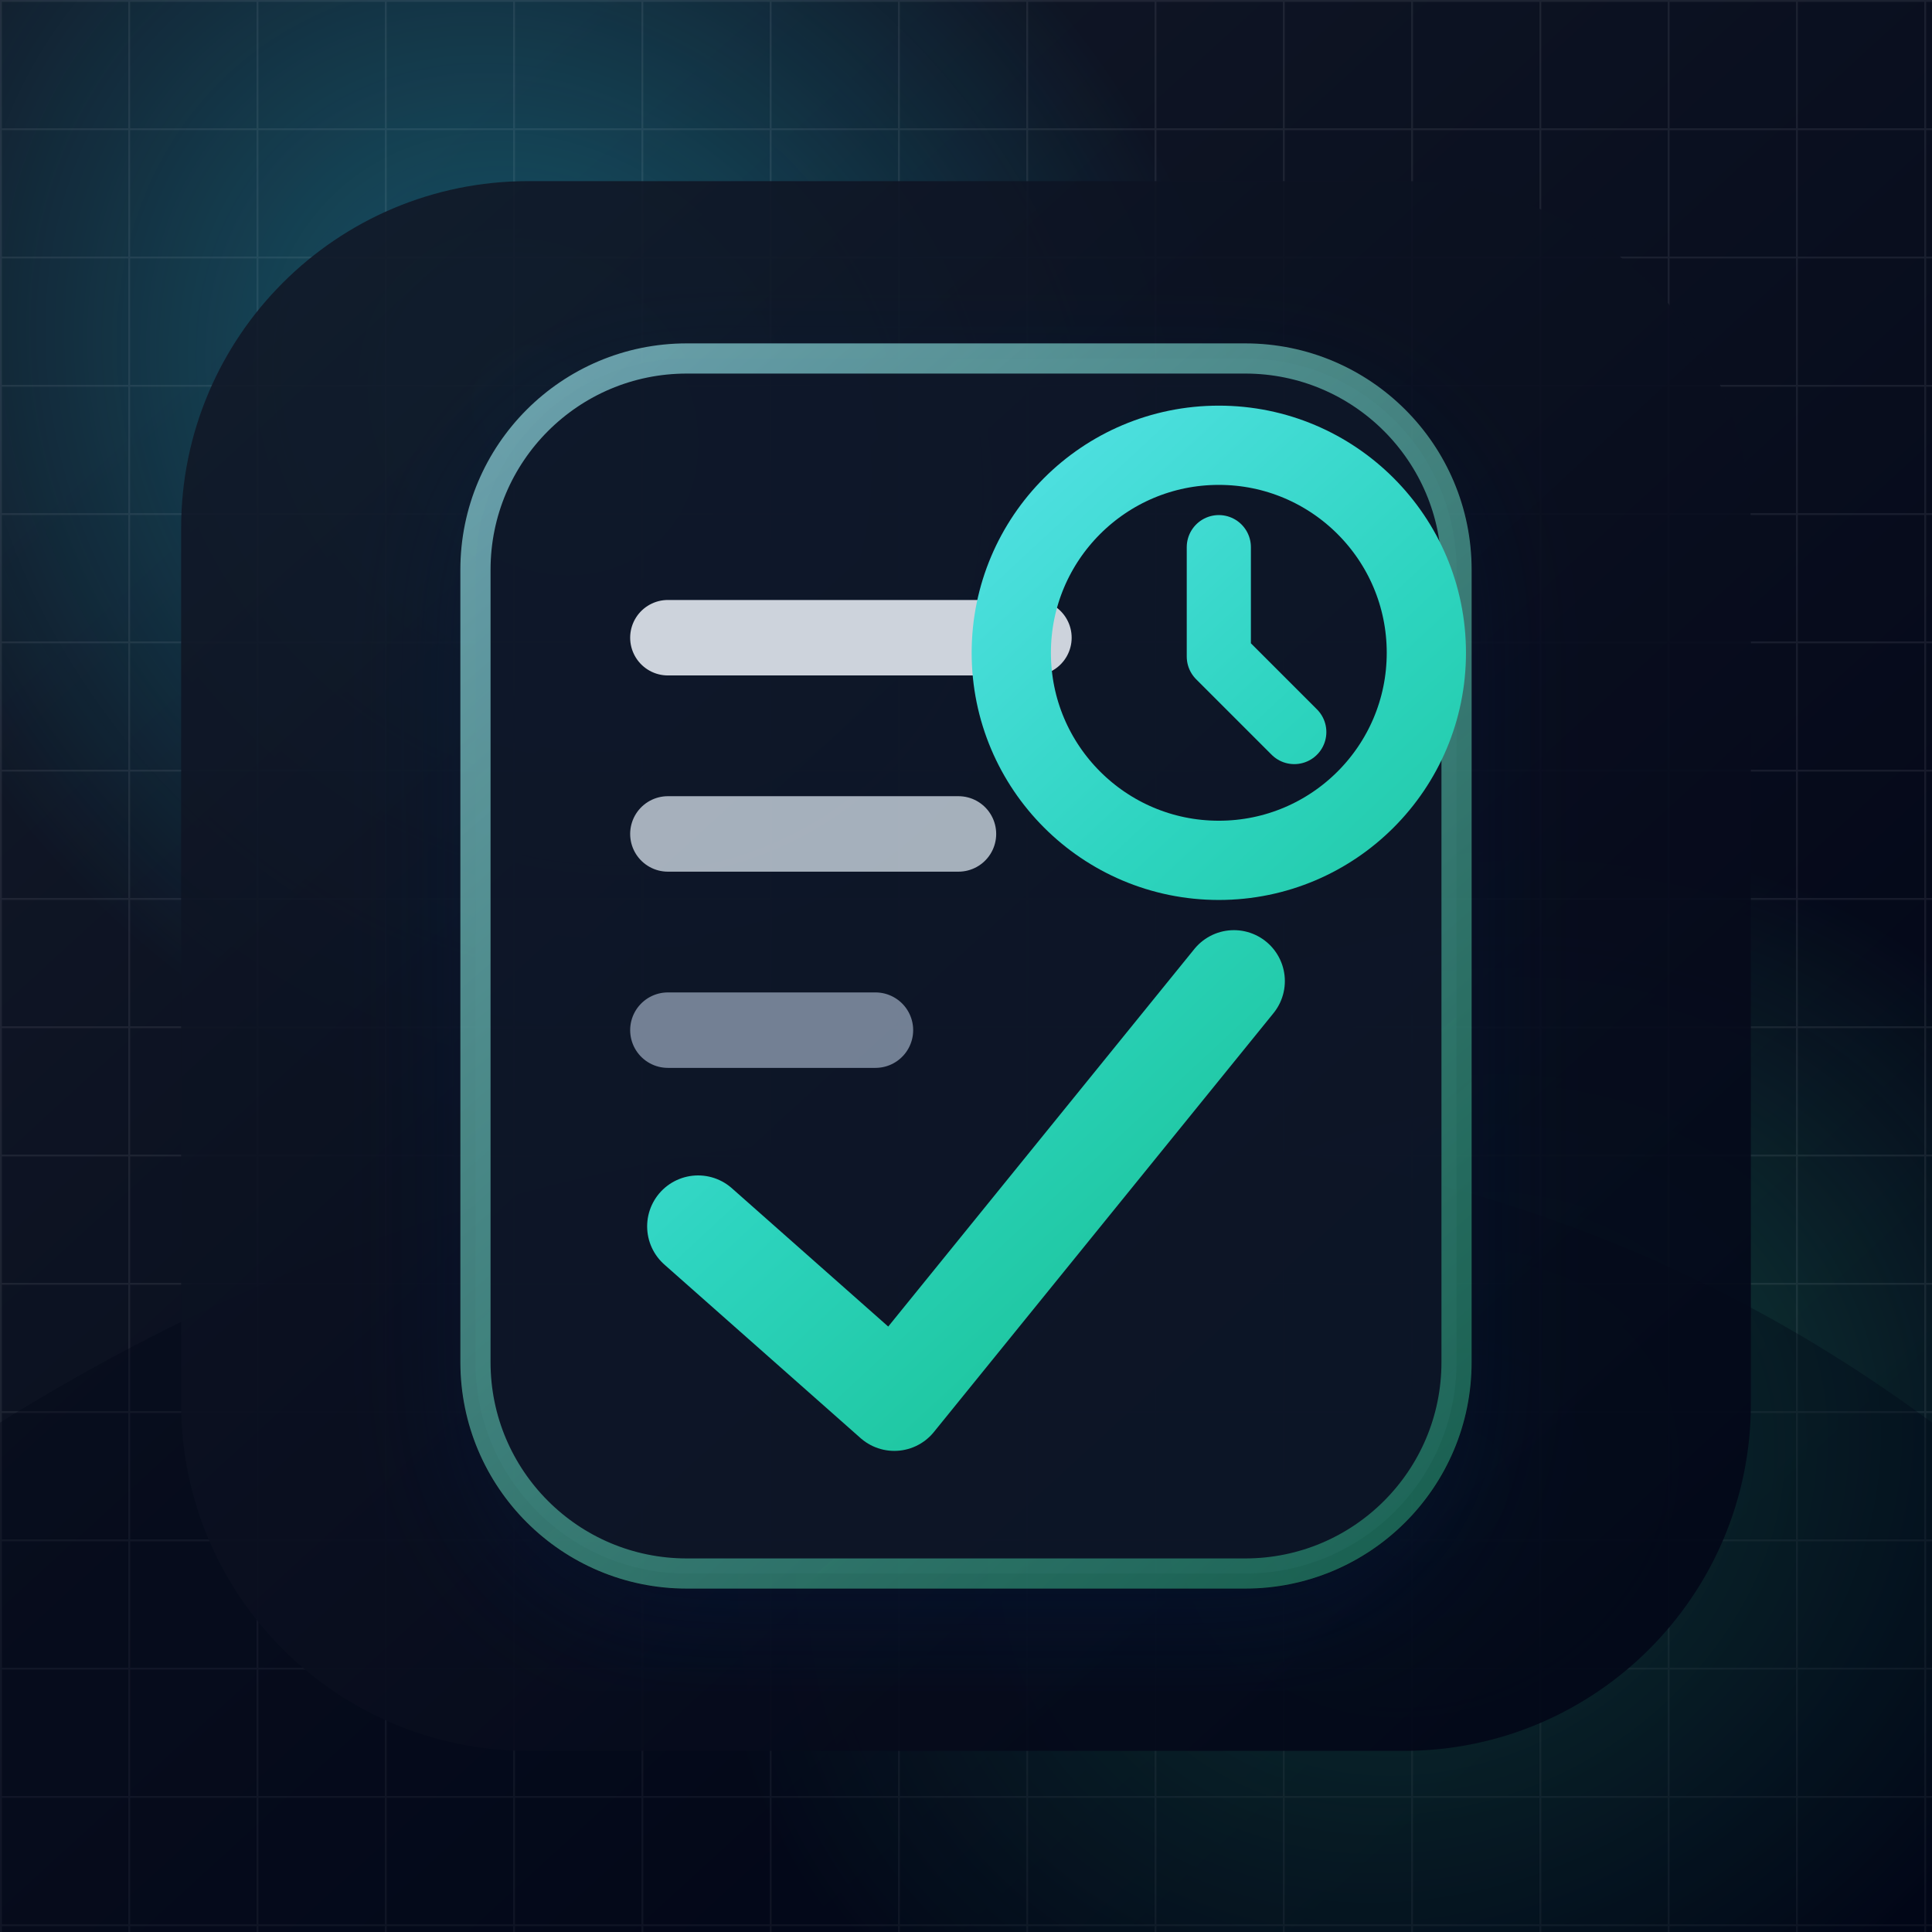
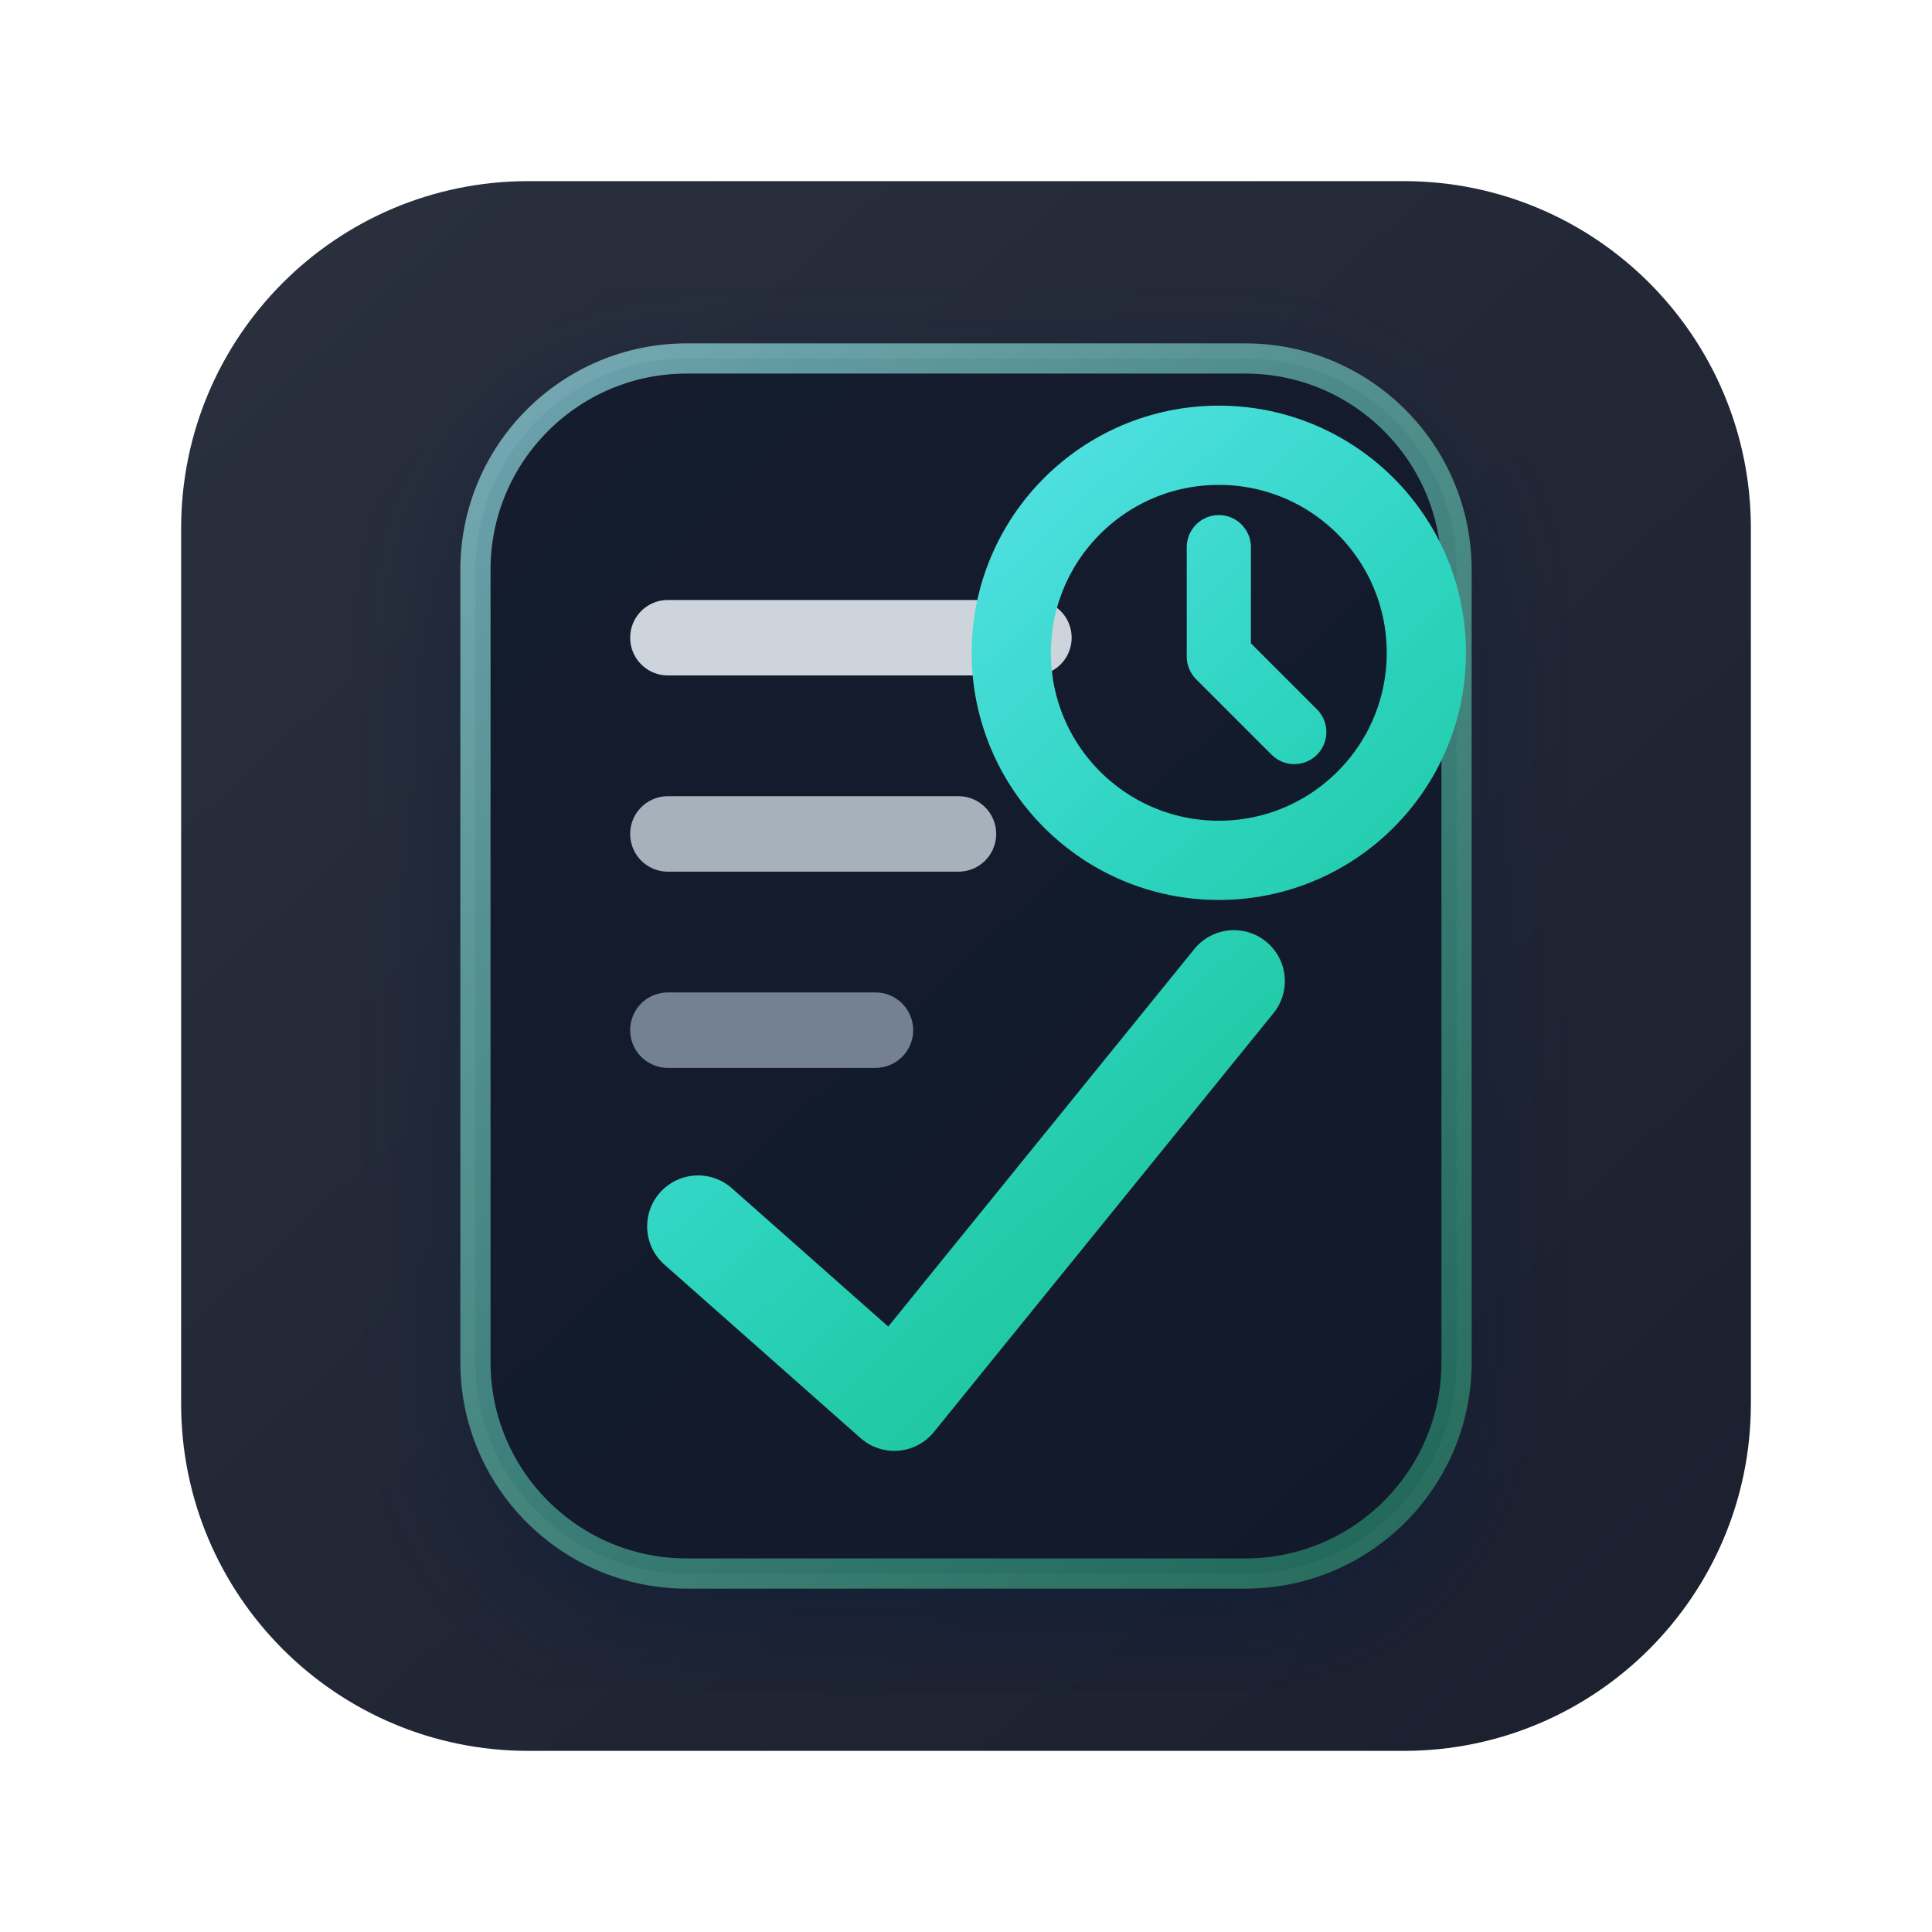
<svg xmlns="http://www.w3.org/2000/svg" width="1024" height="1024" viewBox="0 0 1024 1024" fill="none">
  <defs>
    <linearGradient id="bg" x1="148" y1="120" x2="862" y2="900" gradientUnits="userSpaceOnUse">
      <stop stop-color="#111827" />
      <stop offset="1" stop-color="#020617" />
    </linearGradient>
    <radialGradient id="glowTop" cx="0" cy="0" r="1" gradientUnits="userSpaceOnUse" gradientTransform="translate(286 218) rotate(48.3) scale(420 350)">
      <stop stop-color="#22D3EE" stop-opacity="0.36" />
      <stop offset="1" stop-color="#22D3EE" stop-opacity="0" />
    </radialGradient>
    <radialGradient id="glowBottom" cx="0" cy="0" r="1" gradientUnits="userSpaceOnUse" gradientTransform="translate(760 790) rotate(150) scale(396 332)">
      <stop stop-color="#34D399" stop-opacity="0.32" />
      <stop offset="1" stop-color="#34D399" stop-opacity="0" />
    </radialGradient>
    <linearGradient id="stroke" x1="324" y1="262" x2="772" y2="744" gradientUnits="userSpaceOnUse">
      <stop stop-color="#67E8F9" />
      <stop offset="0.5" stop-color="#2DD4BF" />
      <stop offset="1" stop-color="#10B981" />
    </linearGradient>
    <linearGradient id="panelStroke" x1="252" y1="214" x2="774" y2="814" gradientUnits="userSpaceOnUse">
      <stop stop-color="#A5F3FC" stop-opacity="0.62" />
      <stop offset="1" stop-color="#34D399" stop-opacity="0.42" />
    </linearGradient>
    <filter id="softShadow" x="146" y="152" width="732" height="744" filterUnits="userSpaceOnUse" color-interpolation-filters="sRGB">
      <feFlood flood-opacity="0" result="BackgroundImageFix" />
      <feColorMatrix in="SourceAlpha" type="matrix" values="0 0 0 0 0 0 0 0 0 0 0 0 0 0 0 0 0 0 127 0" result="hardAlpha" />
      <feOffset dy="22" />
      <feGaussianBlur stdDeviation="30" />
      <feComposite in2="hardAlpha" operator="out" />
      <feColorMatrix type="matrix" values="0 0 0 0 0.012 0 0 0 0 0.094 0 0 0 0 0.231 0 0 0 0.42 0" />
      <feBlend mode="normal" in2="BackgroundImageFix" result="effect1_dropShadow_1_1" />
      <feBlend mode="normal" in="SourceGraphic" in2="effect1_dropShadow_1_1" result="shape" />
    </filter>
    <pattern id="grid" width="68" height="68" patternUnits="userSpaceOnUse">
      <path d="M68 0H0V68" stroke="#E2E8F0" stroke-opacity="0.08" stroke-width="2" />
    </pattern>
  </defs>
  <g>
-     <rect width="1024" height="1024" fill="url(#bg)" />
-     <rect width="1024" height="1024" fill="url(#glowTop)" />
-     <rect width="1024" height="1024" fill="url(#glowBottom)" />
-     <rect width="1024" height="1024" fill="url(#grid)" />
-     <path d="M0 754C166 650.667 343.333 599 532 599C720.667 599 884.667 650.667 1024 754V1024H0V754Z" fill="#020617" fill-opacity="0.36" />
    <rect x="96" y="96" width="832" height="832" rx="184" fill="url(#bg)" fill-opacity="0.9" />
    <g filter="url(#softShadow)">
      <rect x="252" y="190" width="520" height="644" rx="112" fill="#0F172A" fill-opacity="0.78" />
      <rect x="252" y="190" width="520" height="644" rx="112" stroke="url(#panelStroke)" stroke-width="16" />
      <path d="M354 338H548" stroke="#E2E8F0" stroke-opacity="0.9" stroke-width="40" stroke-linecap="round" />
      <path d="M354 442H508" stroke="#CBD5E1" stroke-opacity="0.8" stroke-width="40" stroke-linecap="round" />
      <path d="M354 546H464" stroke="#94A3B8" stroke-opacity="0.75" stroke-width="40" stroke-linecap="round" />
      <circle cx="646" cy="346" r="110" stroke="url(#stroke)" stroke-width="42" />
      <path d="M646 290V348L686 388" stroke="url(#stroke)" stroke-width="34" stroke-linecap="round" stroke-linejoin="round" />
      <path d="M370 650L474 742L654 520" stroke="url(#stroke)" stroke-width="54" stroke-linecap="round" stroke-linejoin="round" />
    </g>
  </g>
</svg>
